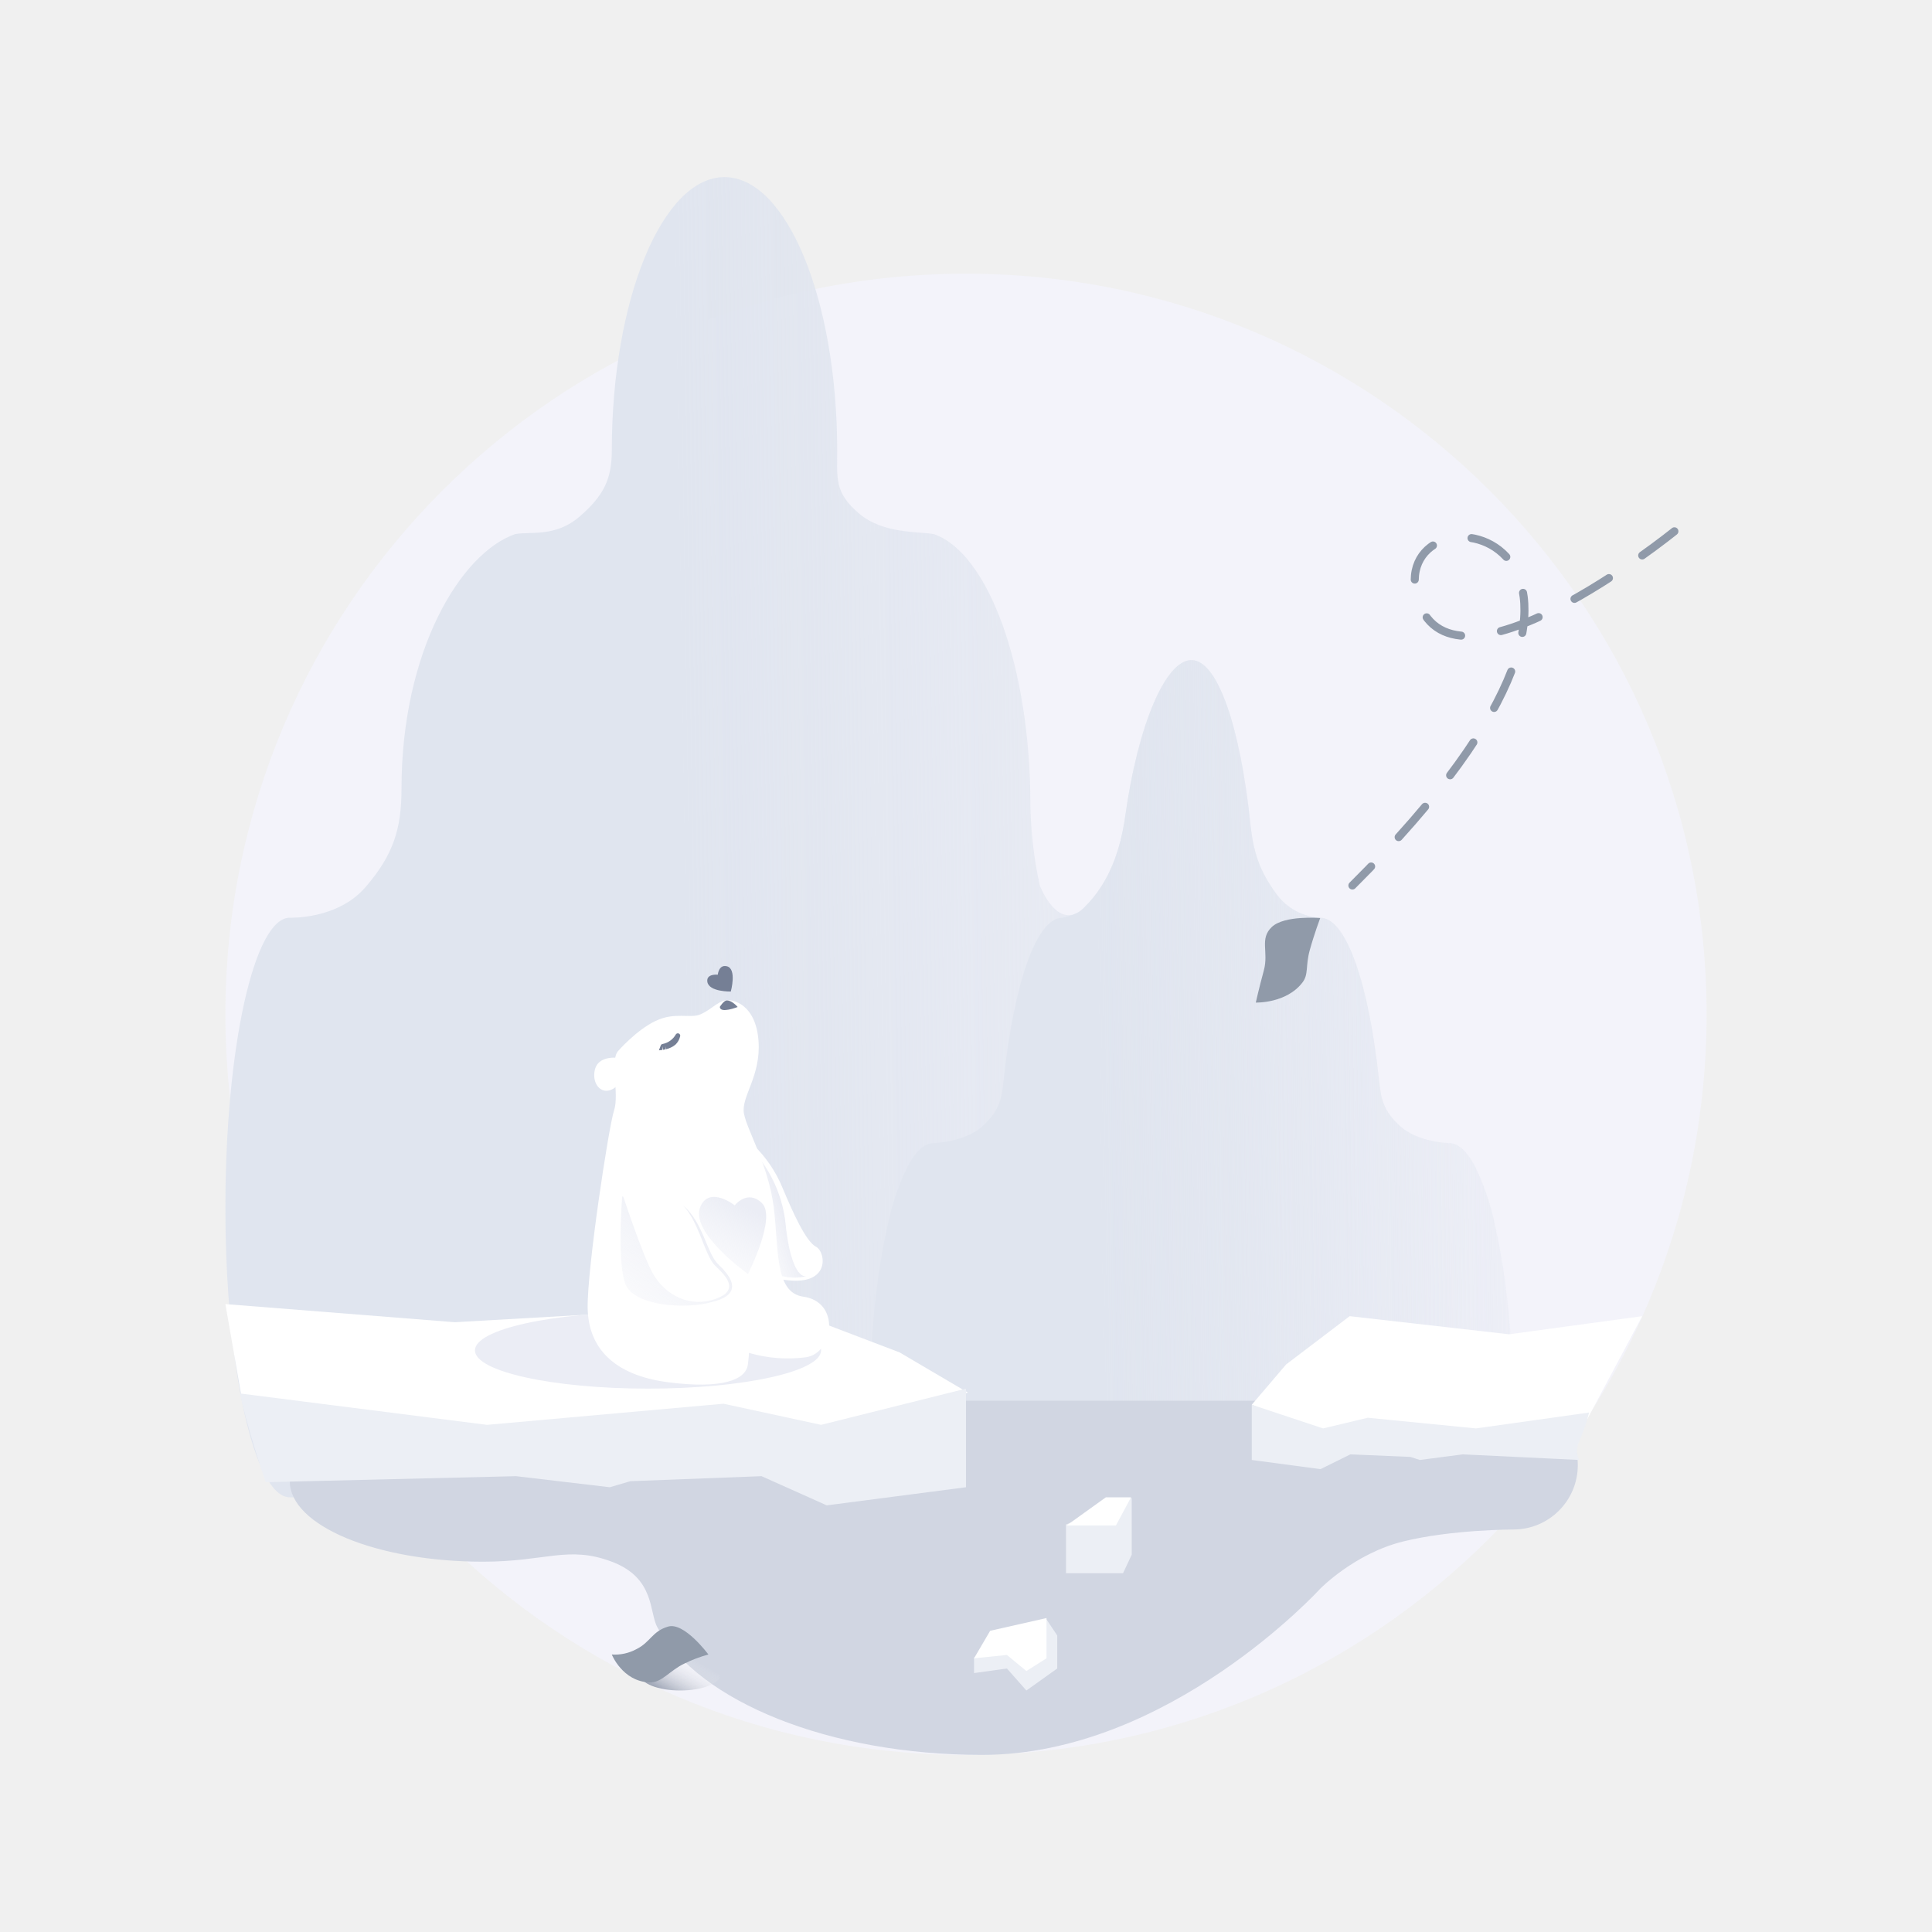
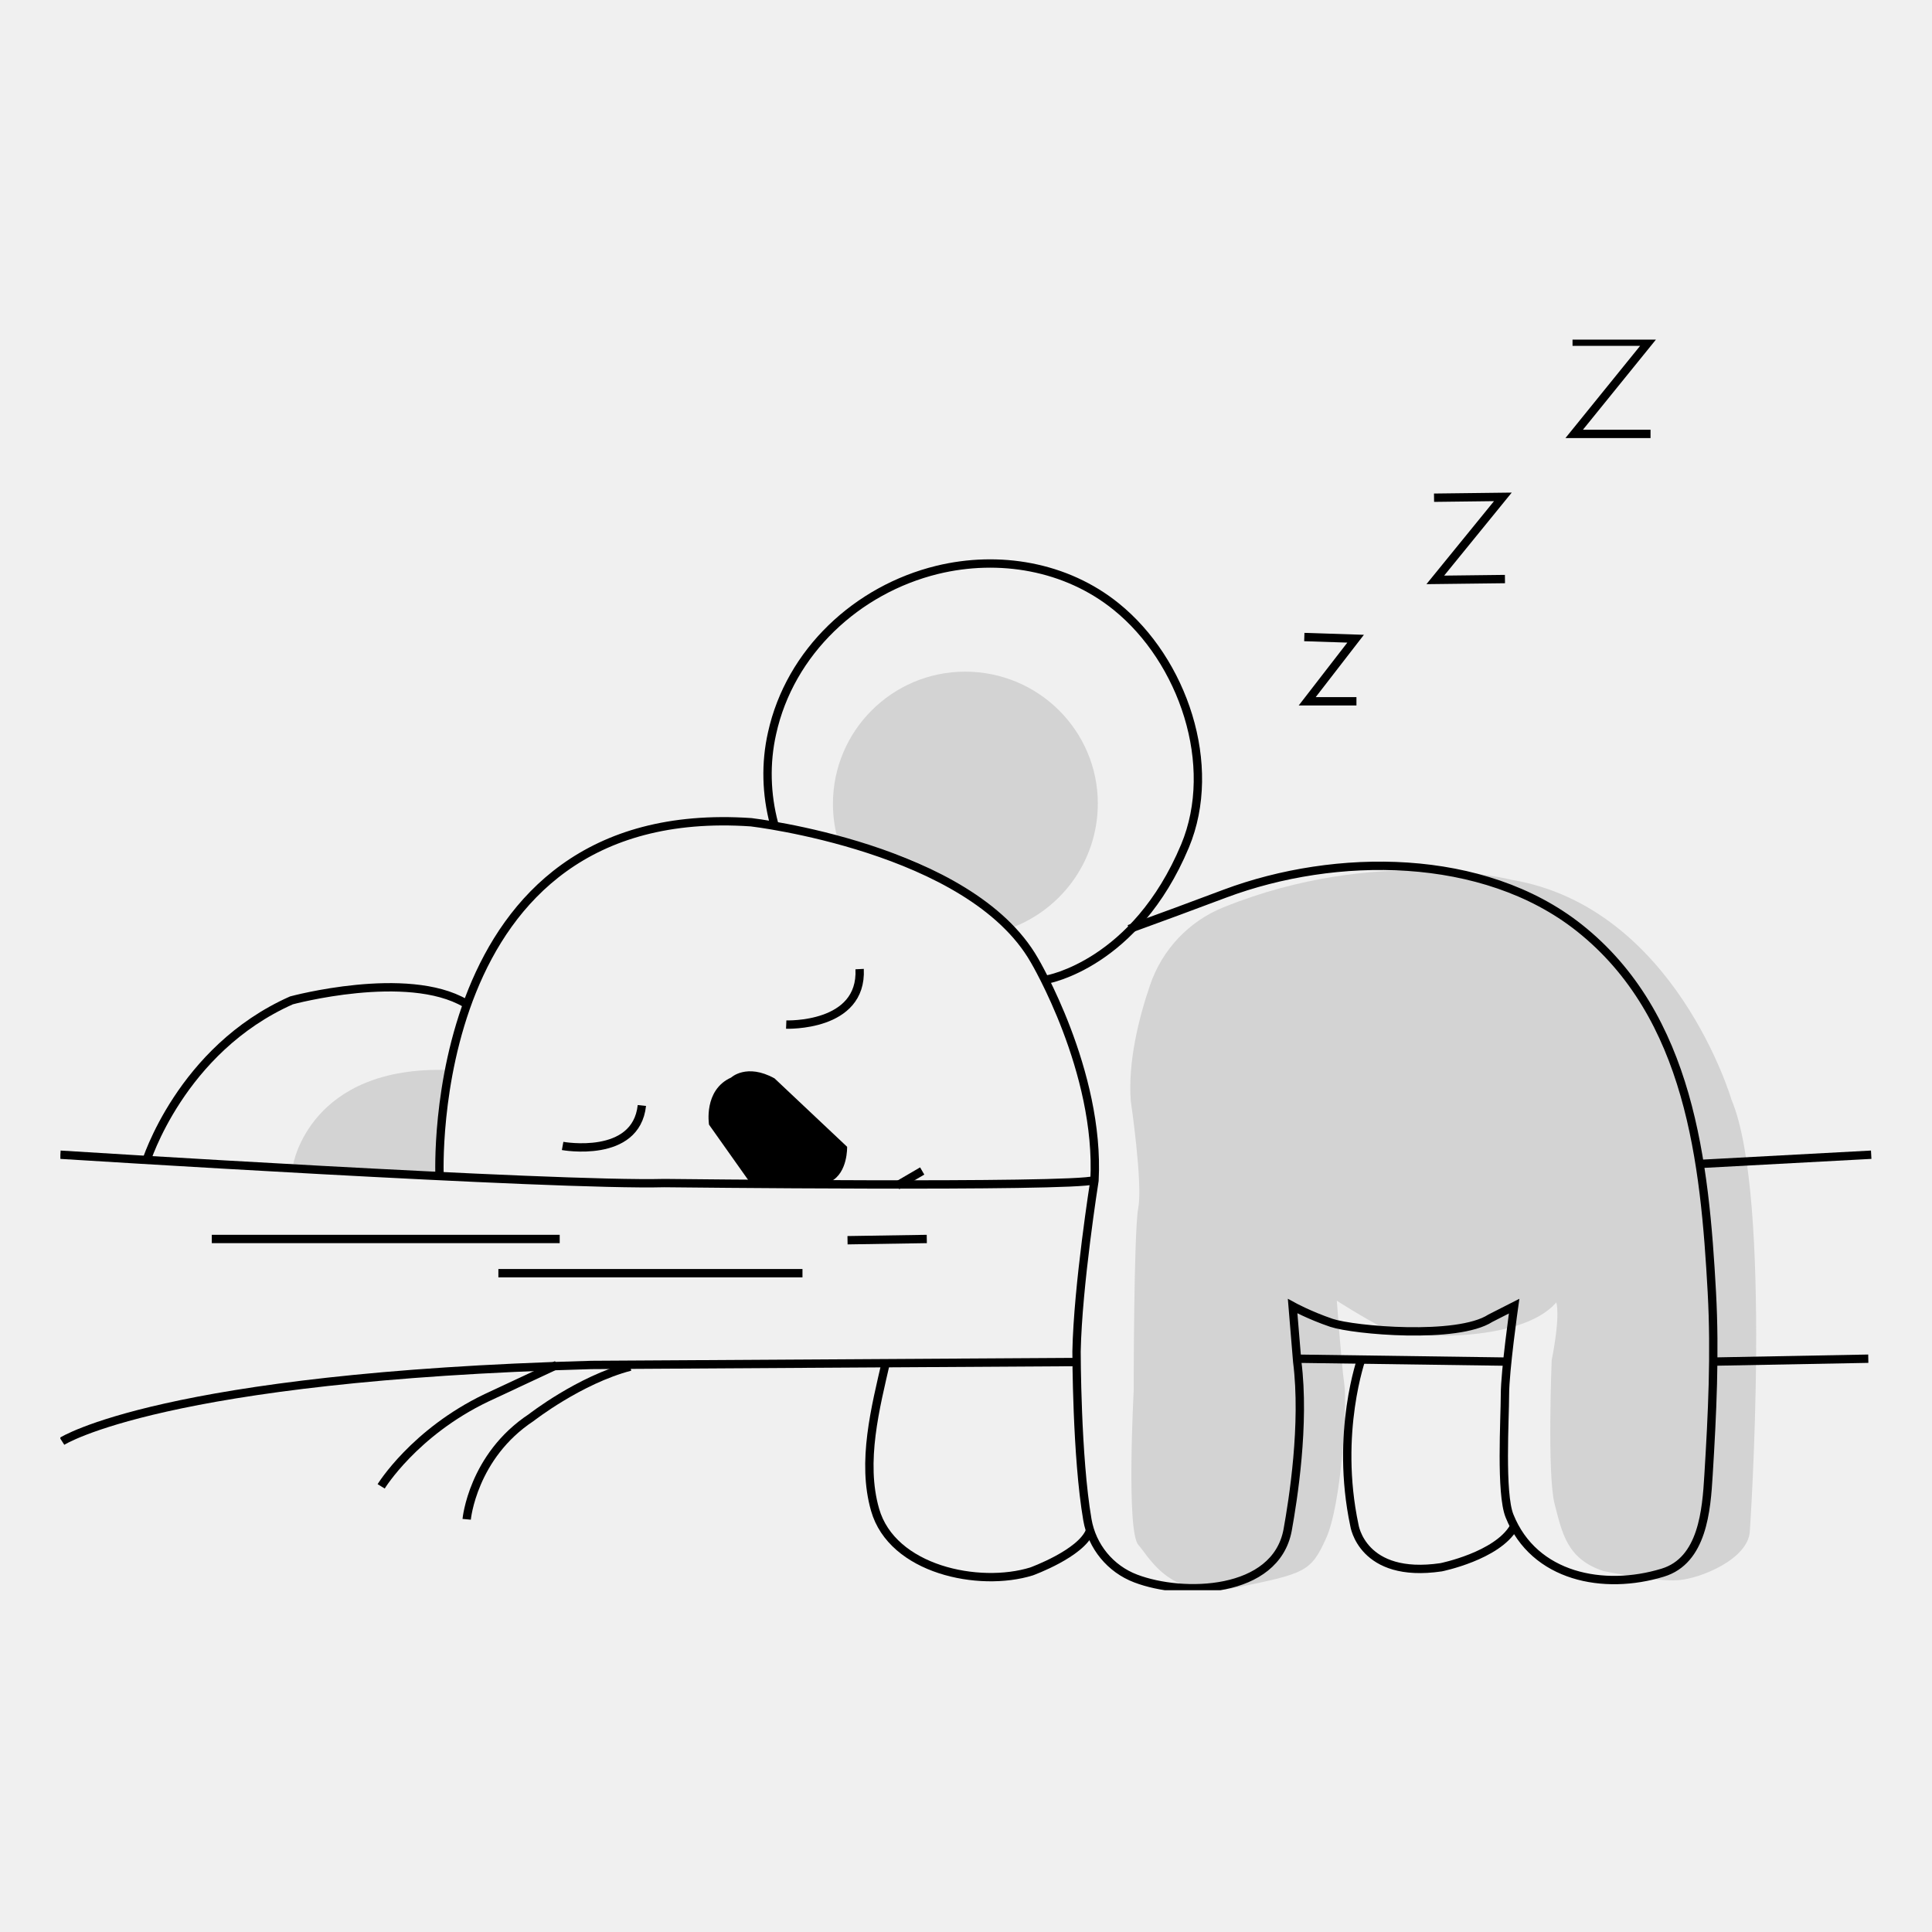
- <svg xmlns="http://www.w3.org/2000/svg" xmlns:xlink="http://www.w3.org/1999/xlink" width="480" height="480" viewBox="0 0 480 480">
+ <svg xmlns="http://www.w3.org/2000/svg" width="512" height="512" viewBox="0 0 512 512" fill="none">
+   <g clip-path="url(#clip0_102_262)">
+     <path d="M255.779 177.996C236.433 177.996 220.735 193.694 220.735 213.04C220.735 216.578 221.288 220.115 222.283 223.321C238.865 224.095 256.442 233.823 266.502 246.426C280.652 241.893 290.933 228.627 290.933 212.93C290.933 193.694 275.235 177.996 255.779 177.996Z" fill="#D3D3D3" />
+     <path d="M277.446 259.581C277.446 259.581 300.883 255.601 314.038 224.205C322.992 202.759 313.485 175.011 295.797 160.751C282.532 150.028 264.733 147.043 248.372 151.022C227.147 156.218 209.349 172.69 204.595 194.357C202.826 202.206 203.047 210.497 205.148 218.346" stroke="black" stroke-width="2.211" stroke-miterlimit="10" />
+     <path d="M38.662 308.001C38.662 308.001 47.838 278.153 77.244 265.108C77.244 265.108 107.865 256.817 123.342 265.882" stroke="black" stroke-width="2.211" stroke-miterlimit="10" />
+     <path d="M77.686 308.664C77.686 308.664 81.997 282.243 119.031 283.57C119.031 283.57 115.493 307.338 116.599 311.649L77.686 308.664Z" fill="#D3D3D3" />
+     <path d="M16 306.011C16 306.011 147.11 314.302 176.074 313.528C176.074 313.528 283.748 314.744 290.049 312.754" stroke="black" stroke-width="2.211" stroke-miterlimit="10" />
+     <path d="M16.442 381.958C16.442 381.958 43.084 364.823 156.728 361.727L285.406 360.953" stroke="black" stroke-width="2.211" stroke-miterlimit="10" />
+     <path d="M123.674 402.63C123.674 402.63 125.222 385.937 140.809 375.656C140.809 375.656 153.522 365.707 167.009 362.169" stroke="black" stroke-width="2.211" stroke-miterlimit="10" />
+     <path d="M101.012 393.897C101.012 393.897 109.745 379.636 128.87 370.461L147.552 361.727" stroke="black" stroke-width="2.211" stroke-miterlimit="10" />
+     <path d="M132.076 337.407H212.665" stroke="black" stroke-width="2.211" stroke-miterlimit="10" />
+     <path d="M56.129 328.342H148.326" stroke="black" stroke-width="2.211" stroke-miterlimit="10" />
+     <path d="M304.752 261.129C301.767 269.862 298.893 281.469 299.667 291.75C299.667 291.75 302.872 313.528 301.656 320.051C300.44 326.573 300.44 368.581 300.44 368.581C300.44 368.581 298.45 405.726 301.656 409.374C304.862 413.022 310.169 424.298 327.967 420.65C345.765 417.002 347.423 416.559 351.403 407.715C355.493 398.872 357.041 372.119 356.267 366.923C355.493 361.617 354.277 344.703 354.277 344.703C354.277 344.703 361.131 349.125 366.769 351.999C372.407 354.873 403.14 356.089 412.426 345.145C412.426 345.145 413.642 348.019 411.21 360.511C411.21 360.511 409.994 390.802 411.983 398.54C413.973 406.168 415.189 413.132 424.918 416.338C424.918 416.338 438.625 419.212 444.706 418.77C450.786 418.328 463.278 413.132 463.72 405.836C463.72 405.836 469.8 317.287 458.856 291.419C458.856 291.419 443.932 240.456 400.597 233.16C400.597 233.16 364.89 223.984 324.208 240.456C315.143 244.104 307.958 251.621 304.752 261.129Z" fill="#D3D3D3" />
+     <path d="M224.604 328.673L245.608 328.342" stroke="black" stroke-width="2.211" stroke-miterlimit="10" />
+     <path d="M116.488 311.649C116.488 311.649 112.066 211.935 199.068 217.904C199.068 217.904 257.105 224.648 274.13 254.496C274.13 254.496 291.596 283.901 290.049 312.865C290.049 312.865 285.627 340.723 285.295 358.19C285.295 358.19 285.295 386.048 288.169 402.741C289.386 409.816 294.25 415.785 300.993 418.328C313.485 423.082 338.027 422.529 341.233 405.504C342.67 397.545 345.876 377.425 343.775 360.843L342.559 346.14C342.559 346.14 346.981 348.572 352.84 350.562C358.81 352.552 386.226 354.984 394.959 349.346L401.26 346.14C401.26 346.14 398.828 363.275 398.828 369.576C398.828 375.878 397.612 395.776 400.044 401.746C406.567 417.996 425.028 421.534 440.615 416.78C451.228 413.574 452.223 400.198 452.776 390.912C453.771 374.772 454.544 358.743 453.66 342.492C451.781 308.222 447.912 269.199 418.506 245.873C393.08 225.753 353.946 225.864 324.65 236.808C316.138 240.014 307.737 243.109 299.224 246.205" stroke="black" stroke-width="2.211" stroke-miterlimit="10" />
+     <path d="M149.1 303.689C149.1 303.689 168.556 307.227 170.104 292.966" stroke="black" stroke-width="2.211" stroke-miterlimit="10" />
+     <path d="M208.354 271.52C208.354 271.52 228.584 272.294 227.81 256.817" stroke="black" stroke-width="2.211" stroke-miterlimit="10" />
+     <path d="M343.775 360.069L399.381 360.843" stroke="black" stroke-width="2.211" stroke-miterlimit="10" />
+     <path d="M234.885 360.511C232.011 373.003 228.252 387.374 231.9 400.087C236.433 416.006 259.427 420.76 273.356 416.449C273.356 416.449 286.511 411.695 288.833 405.725" stroke="black" stroke-width="2.211" stroke-miterlimit="10" />
+     <path d="M360.91 359.738C360.91 359.738 353.725 379.636 358.92 404.178C358.92 404.178 360.91 418.439 381.914 415.343C381.914 415.343 396.728 412.358 401.15 404.731" stroke="black" stroke-width="2.211" stroke-miterlimit="10" />
+     <path d="M450.675 308.443L495.889 306.011" stroke="black" stroke-width="2.211" stroke-miterlimit="10" />
+     <path d="M453.771 360.843L495.116 360.069" stroke="black" stroke-width="2.211" stroke-miterlimit="10" />
+     <path d="M198.626 313.197L187.902 298.052C187.902 298.052 186.355 288.876 193.761 285.56C193.761 285.56 197.852 281.691 205.258 285.781L224.494 303.911C224.494 303.911 224.715 310.765 220.182 313.086H198.626V313.197Z" fill="black" />
+     <path d="M237.76 314.192L244.392 310.323" stroke="black" stroke-width="2.211" stroke-miterlimit="10" />
+     <path d="M345.655 168.821L359.252 169.263L346.428 185.845H359.473" stroke="black" stroke-width="2.211" stroke-miterlimit="10" />
+     <path d="M380.035 131.898L398.275 131.677L380.367 153.676L398.828 153.455" stroke="black" stroke-width="2.211" stroke-miterlimit="10" />
+     <path d="M416.737 90.553H436.967L417.179 114.984H437.409" stroke="black" stroke-width="2.211" stroke-miterlimit="10" />
+   </g>
  <defs>
-     <linearGradient id="a" x1="1.128" y1="0.988" x2="0.364" y2="1" gradientUnits="objectBoundingBox">
-       <stop offset="0" stop-color="#e0e5ef" stop-opacity="0" />
-       <stop offset="1" stop-color="#e0e5ef" />
-     </linearGradient>
-     <linearGradient id="c" x1="1" y1="0.5" x2="0.112" y2="1.125" gradientUnits="objectBoundingBox">
-       <stop offset="0" stop-color="#fff" stop-opacity="0" />
-       <stop offset="1" stop-color="#747f95" />
-     </linearGradient>
-     <linearGradient id="d" x1="-0.392" y1="1.114" x2="0.5" y2="0.396" gradientUnits="objectBoundingBox">
-       <stop offset="0" stop-color="#fff" stop-opacity="0" />
-       <stop offset="1" stop-color="#ebedf5" />
-     </linearGradient>
-     <linearGradient id="e" x1="-0.906" y1="1.646" x2="0.636" y2="0.061" xlink:href="#d" />
-     <linearGradient id="f" x1="-0.109" y1="1.931" x2="0.736" y2="0.141" xlink:href="#d" />
+     <clipPath id="clip0_102_262">
+       <rect width="480" height="331.423" fill="white" transform="translate(16 90)" />
+     </clipPath>
  </defs>
-   <g transform="translate(-135 -375)">
-     <circle cx="184" cy="184" r="184" transform="translate(191 443)" fill="#f3f3fa" />
-     <path d="M2925,350h0c-8.837,0-16-32.235-16-72s7.163-72,16-72c.038,0,11.813.471,18.75-7.529s9-14.486,9-24.469c0-34.257,14.681-58.6,28.25-63.313,3.909-.688,10,.818,16-4.354s8-9.372,8-16.333c0-37.555,12.536-68,28-68s28,30.445,28,68c0,6.961-.667,10.328,5.333,15.5s14.76,4.5,18.667,5.187c13.569,4.714,24,33.055,24,67.312a101.212,101.212,0,0,0,2.333,20s4.485,11.842,11,5.5,9.13-14.885,10.25-22.871C3135.767,157.923,3142.61,142,3149,142c6.519,0,12.127,16.566,14.645,40.566.741,7.066,2.2,11.743,6.521,17.6A14.3,14.3,0,0,0,3180.92,206H3181c6.488,0,12.073,16.409,14.617,40.308.5,4.725.982,7.6,5.3,11.527S3212.884,262,3212.884,262l.116,0c2.16,0,4.255,1.8,6.228,5.344a58.6,58.6,0,0,1,5.086,14.573C3227.336,294.758,3229,311.835,3229,330c0,6.817-.237,13.546-.7,20H2925Zm303.3,0h0Z" transform="translate(-2718 397)" fill="url(#a)" />
-     <path d="M117,208H.7c-.466-6.453-.7-13.181-.7-20,0-18.163,1.664-35.24,4.686-48.083a58.6,58.6,0,0,1,5.086-14.573C11.745,121.8,13.84,120,16,120l.116,0s7.651-.242,11.967-4.166,4.8-6.8,5.3-11.527C35.927,80.408,41.513,64,48,64a16.6,16.6,0,0,0,3.3-1.014A6.153,6.153,0,0,0,53.365,61.5c6.515-6.342,9.13-14.884,10.25-22.871C66.8,15.924,73.642,0,80.032,0,86.55,0,92.158,16.566,94.676,40.567c.742,7.065,2.2,11.742,6.521,17.6A14.3,14.3,0,0,0,111.951,64h.081c6.487,0,12.073,16.409,14.617,40.307.5,4.725.983,7.6,5.3,11.527S143.915,120,143.915,120l.116,0c2.16,0,4.255,1.8,6.228,5.344a58.6,58.6,0,0,1,5.086,14.573c3.022,12.844,4.686,29.921,4.686,48.083,0,6.818-.237,13.546-.7,20H117Zm42.328,0h0ZM.7,208h0Z" transform="translate(350.969 539)" fill="url(#a)" />
-     <path d="M2989,62c-10.838-4.087-16.3,0-32,0-26.51,0-48-8.954-48-20s21.49-20,48-20h256a16,16,0,1,1,0,32s-15.5,0-27.5,3S3165,68.714,3165,68.714,3127.392,110,3081,110c-38.041,0-70.176-13.246-80.647-31.653C2998.219,74.6,2999.838,66.087,2989,62Z" transform="translate(-2702 701)" fill="#d1d6e2" />
-     <path d="M-2493,98s-56.355,45.651-64,16,74.25-17.75-16,72" transform="translate(3044 409)" fill="none" stroke="#909aa9" stroke-linecap="round" stroke-width="2" stroke-dasharray="10" />
-     <path d="M4,2.2C7.15-.75,16,0,16,0s-1.5,4-2.6,8-.232,5.942-1.8,8C7.6,21.25,0,21,0,21s.75-3.4,2-8S.85,5.15,4,2.2Z" transform="translate(447 603.085)" fill="#909aa9" />
-     <ellipse cx="10" cy="4" rx="10" ry="4" transform="translate(294 787)" fill="url(#c)" />
-     <path d="M8.44,24s8.115-6,6.94-10S11.51,9.625,9.775,6.125A11.222,11.222,0,0,1,8.44,0S1.767,2.625,1.5,9.375C1.38,12.419,4.436,14.344,6.171,18A32.451,32.451,0,0,1,8.44,24Z" transform="translate(287 794.497) rotate(-90)" fill="#909aa9" />
-     <path d="M0,0,57,4.5,136,0l31.5,12,17,10-37,8.5-24.5-5-58,5L4,23Z" transform="translate(191 699)" fill="#fff" />
-     <path d="M-1.4,1.2,60,9l58.75-5.25L143,9l36-9V24.5L144.4,29l-16.2-7.25L95.6,23l-5.1,1.5L67.2,21.75,5,23.25S2.8,16.713,1.2,11.2-1.4,1.2-1.4,1.2Z" transform="translate(196 720)" fill="#eceff5" />
-     <ellipse cx="43" cy="9.5" rx="43" ry="9.5" transform="translate(253 701)" fill="#ebedf5" />
-     <g transform="translate(63 354)">
-       <g transform="translate(258.49 305.55)">
-         <path d="M525.021,66.584a31.23,31.23,0,0,1,7.085,10.425c2.772,6.6,5.877,13.459,8.386,14.78s3.695,10.033-8.053,8.185S525.021,66.584,525.021,66.584Z" transform="translate(-524.241 -66.584)" fill="#fff" />
-         <path d="M525.494,68.3a32.341,32.341,0,0,1,6.953,16.851c.847,8.628,2.933,13.332,5.151,13.016a12.659,12.659,0,0,1-5.991-.025C528.092,97.37,524.074,68.412,525.494,68.3Z" transform="translate(-523.763 -65.64)" fill="url(#d)" />
-       </g>
-       <path d="M537.949,131.675a34.415,34.415,0,0,0,14.137,1.09c6.9-.975,8.727-13.747-.647-15.059-7.267-1.02-6.026-12.167-7.366-22.433s-6.56-18.848-7.364-23.026,4.251-9.233,3.614-18.062c-.652-9.065-6.3-10.479-8.307-10.074s-3.609,2.392-6.154,3.47-6.292-.673-11.112,1.619-9.377,7.547-9.377,7.547c-2.009,2.561.4,10.648-.938,14.691s-6.694,39.223-6.56,49.062,6.426,16.715,19.952,18.467,19.419-.606,19.856-4.448c.279-2.443,1.905-11.053-7.8-12.535-4.83-.74-7.363-1.347-7.363-1.347" transform="translate(-279.872 225.445)" fill="#fff" />
-       <path d="M519.206,44.961s.961-1.578,1.726-1.594c1.313-.026,2.7,1.631,2.7,1.631S519.249,46.731,519.206,44.961Z" transform="translate(-268.363 226.187)" fill="#757f95" />
-       <path d="M522.077,37.922c-2.054-.536-2.278,2.085-2.278,2.085s-2.89-.313-2.6,1.743c.357,2.566,5.831,2.443,5.831,2.443S524.583,38.578,522.077,37.922Z" transform="translate(-269.464 223.151)" fill="#757f95" />
-       <path d="M505.743,52.715s-6.088-1.338-6.755,3.318,4.181,7.509,7.656.6" transform="translate(-279.292 231.235)" fill="#fff" />
-       <path d="M503.084,74.624s-1.45,17.9,1.1,22.385c2.3,4.044,10.662,5.138,16.755,4.63a25.038,25.038,0,0,0,6.013-1.246c6.068-2.157,2.831-6.2,0-8.893s-3.738-10.346-8.593-14.5" transform="translate(-276.501 243.626)" fill="url(#e)" />
-       <path d="M514.078,48.635a.6.6,0,0,0-.522.31v0l-.009.014a4.814,4.814,0,0,1-3.228,2.322l-.019,0,0,0a.6.6,0,0,0-.509.5l-.011,0-.406,1.078s.341-.014.842-.088l.057-.307.11-.584v.865c.188-.031.389-.073.6-.121v-.747l.064.454.037.268a5.609,5.609,0,0,0,2.386-1.138,4.083,4.083,0,0,0,1.152-1.977c.04-.155.054-.248.054-.248A.6.6,0,0,0,514.078,48.635Z" transform="translate(-273.668 229.087)" fill="#757f95" />
-       <path d="M531.516,76.393c-3.6-3.507-6.766.555-6.766.555s-6.2-4.888-8.5.26C513.373,83.63,528.051,94,528.051,94S535.2,79.982,531.516,76.393Z" transform="translate(-270.216 243.516)" fill="url(#f)" />
-       <path d="M504.118,75.051s5.02,15.274,7.571,19.76c3.236,5.688,9.468,8.51,15.533,6.355s2.831-5.527,0-8.223S523.148,81.155,518.293,77" transform="translate(-277.496 242.564)" fill="#fff" />
-     </g>
-     <path d="M0,9.833l18-9.5,2.667,4v8.2L13,18,8.167,12.532,0,13.671Z" transform="translate(377 777)" fill="#eceff5" />
-     <path d="M4,3.167,18,0V10l-5,3.167-4.833-4L0,10Z" transform="translate(377 777)" fill="#fff" />
-     <path d="M-.211,18.893,16,12l.246,14.107-2.084,4.646L0,31Z" transform="matrix(1, 0.017, -0.017, 1, 400.376, 734.864)" fill="#eceff5" />
-     <path d="M9.75,12H16l-3.75,7H0Z" transform="translate(400 735)" fill="#fff" />
-     <g transform="translate(447 690)">
-       <path d="M97,0,63.923,4.5,24.316,0,8.523,12,0,22l18.55,8.5,12.283-5,29.079,5,23.488-5,6.467-12.126Z" transform="translate(-1 12)" fill="#fff" />
-       <path d="M81.149.607l-28.1,3.945L26.17,1.9l-11.1,2.655L-2.651-1.333V12.391l17.083,2.276L21.846,11l14.917.632,2.334.759L49.759,11l28.991,1.391s-1.4-1.778,0-4.724A43.992,43.992,0,0,0,81.149.607Z" transform="translate(1.651 35.333)" fill="#eceff5" />
-     </g>
-   </g>
</svg>
